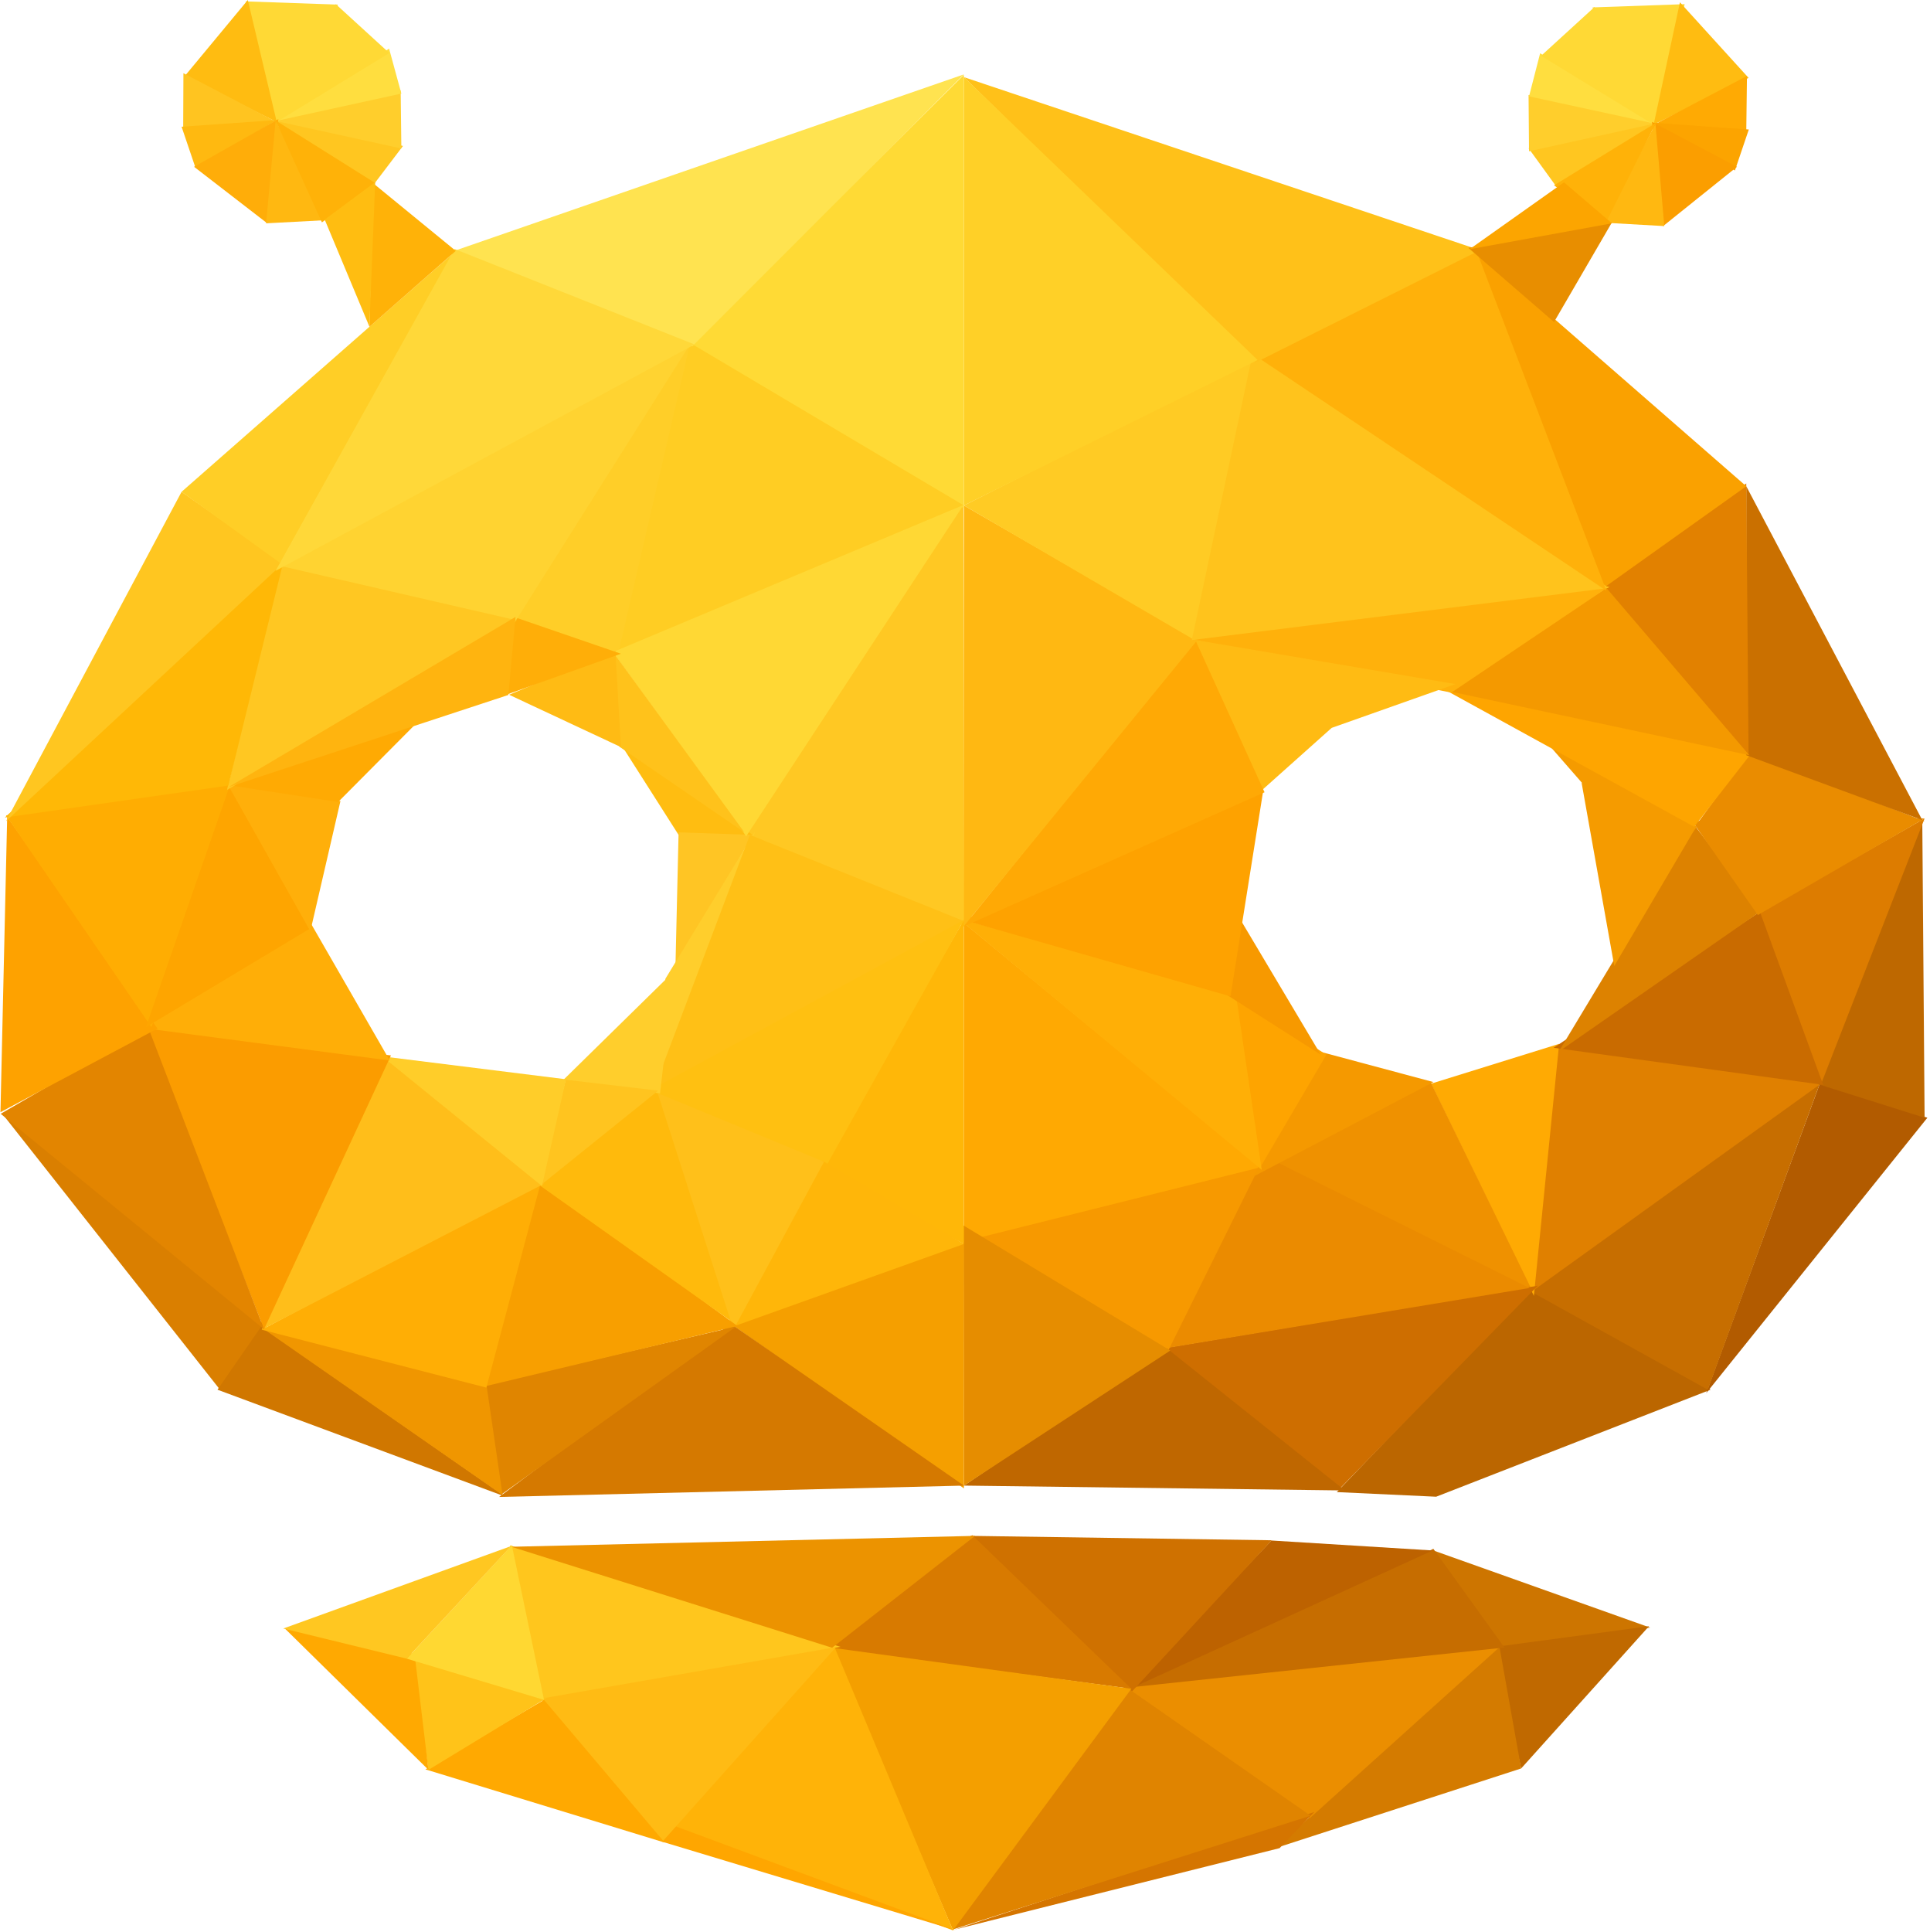
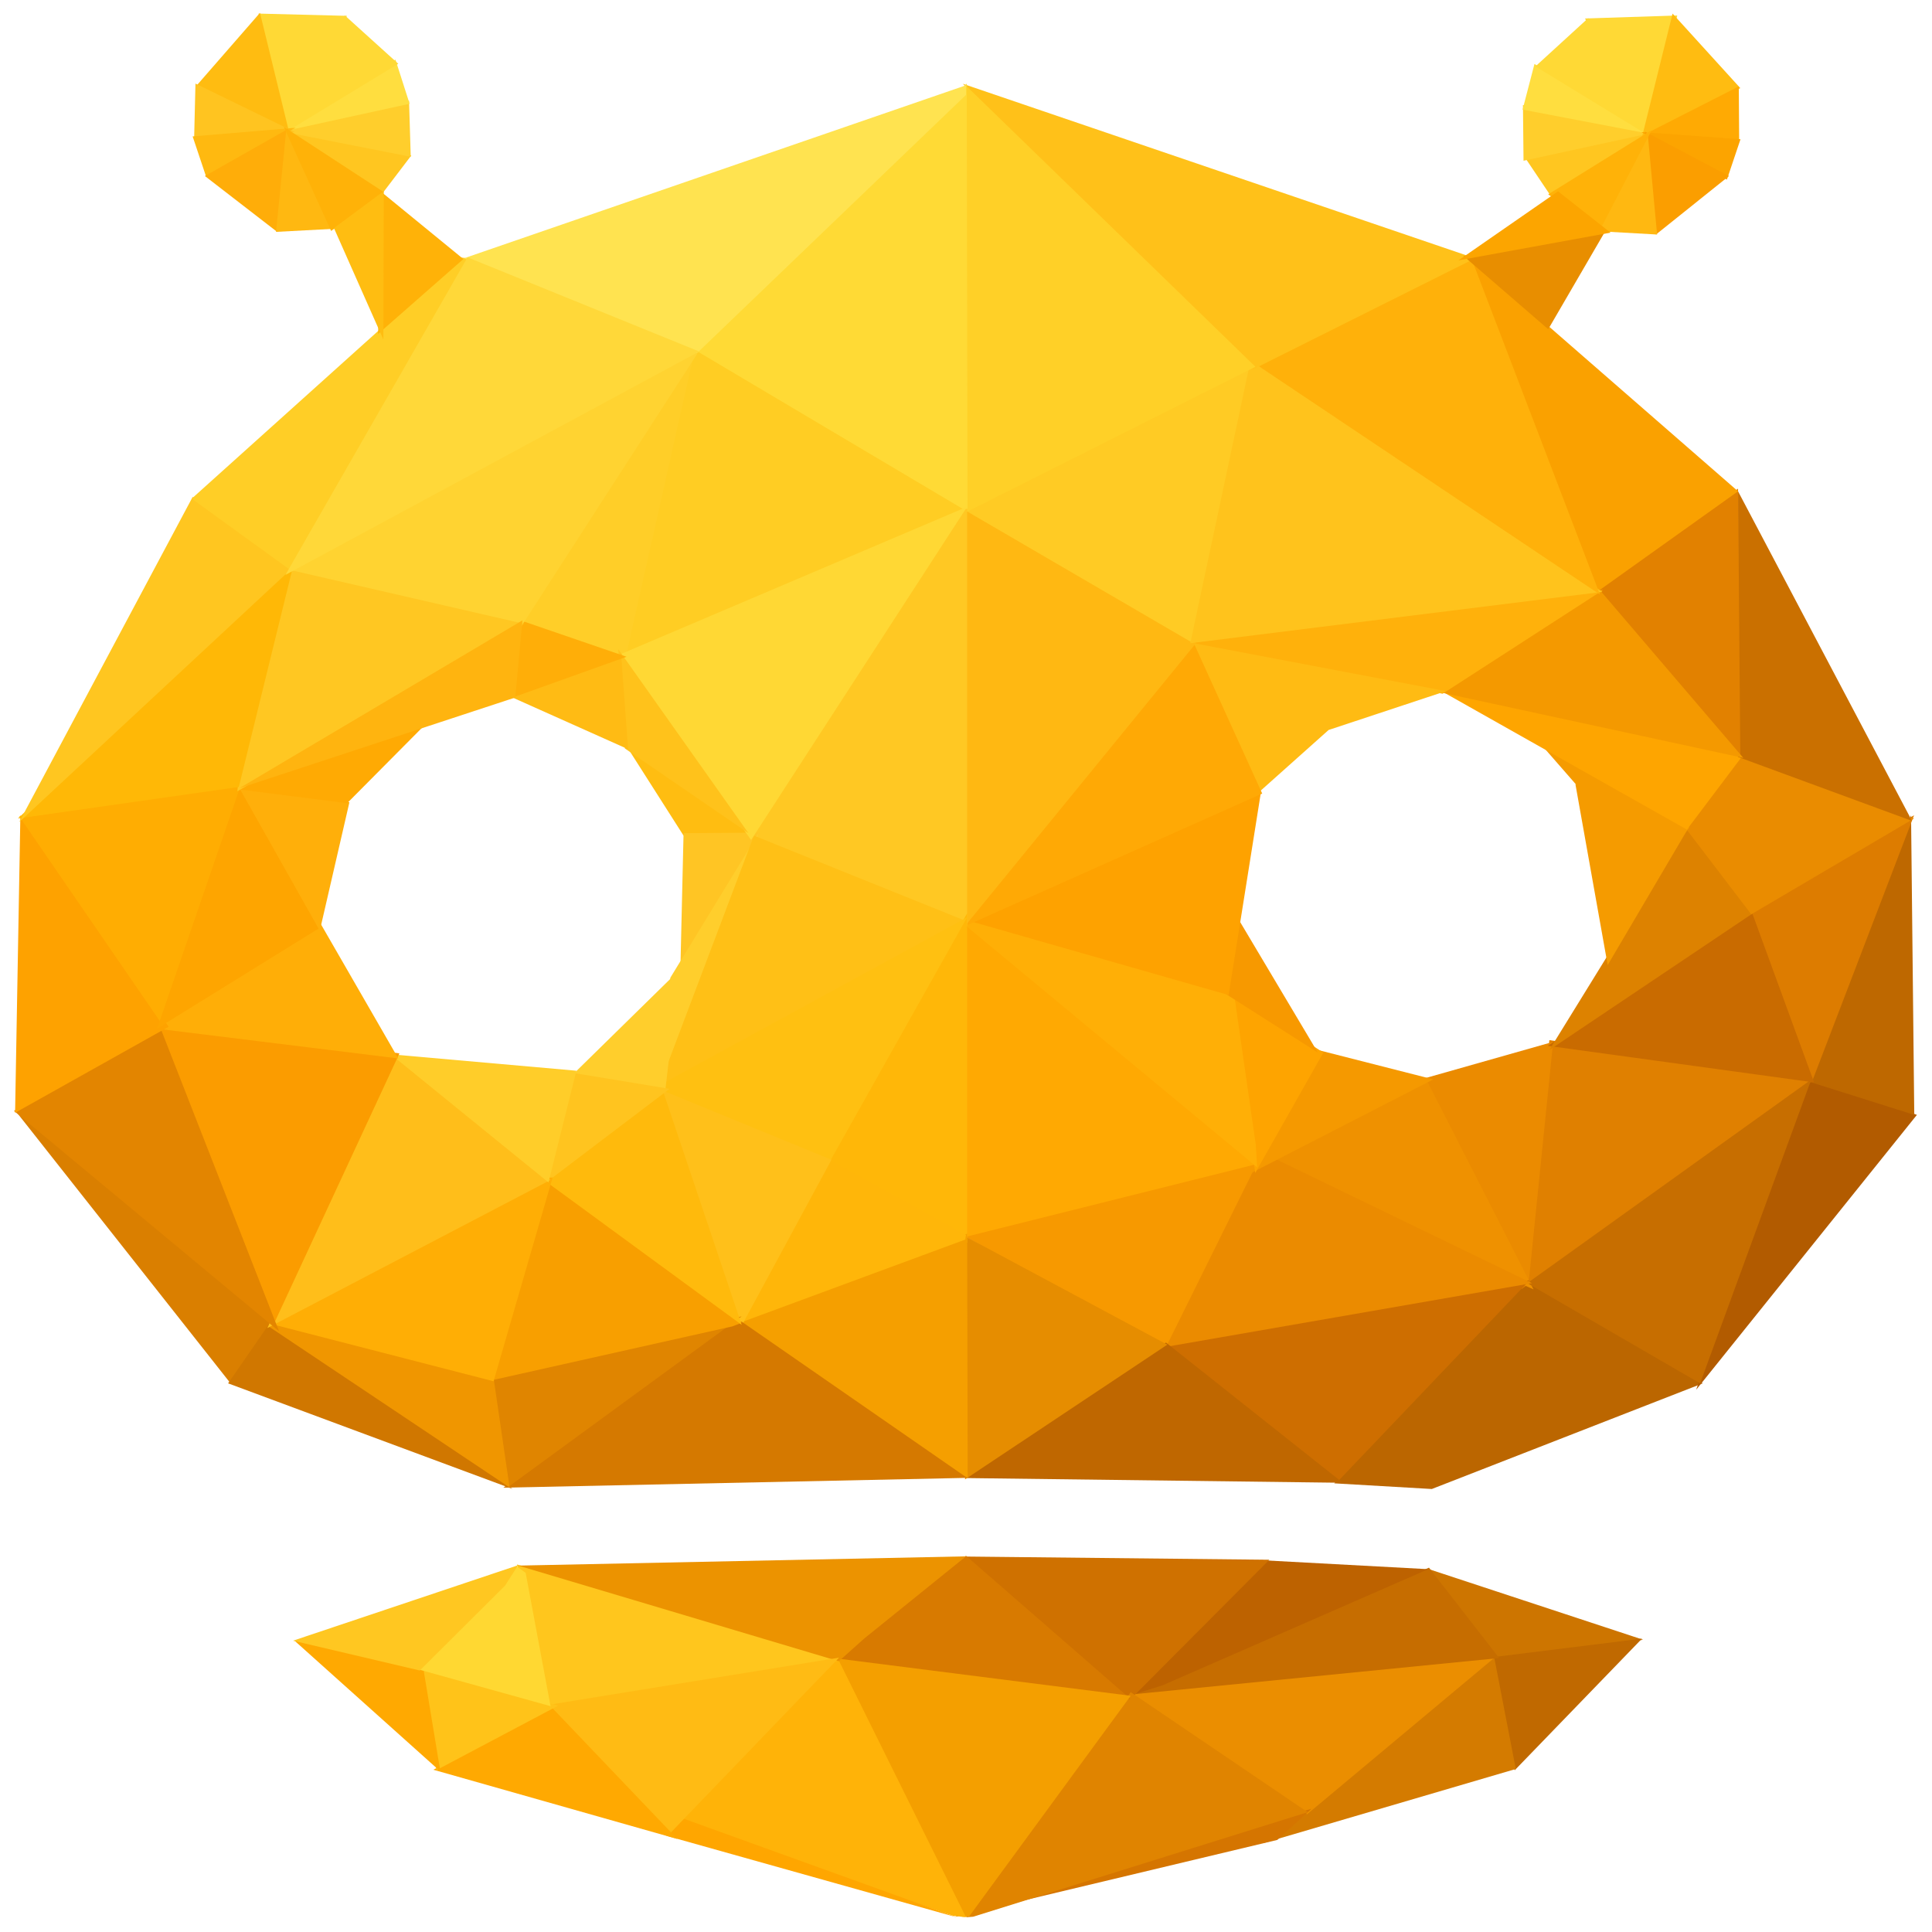
- <svg xmlns="http://www.w3.org/2000/svg" viewBox="0 0 833 834">
-   <clipPath id="a">
-     <path d="M-110 908H914V-116H-110Z" clip-rule="evenodd" />
-   </clipPath>
-   <g clip-path="url(#a)">
-     <path fill="#b60" d="m661.6 556 77 43.9-118.5 46.2-42.9-2Z" />
-     <path fill="#b25b00" d="m786 467.1-49.3 134.3 95.5-118.9Z" />
-     <path fill="#c76e00" d="m786 467.1-48.6 132.8-77-42.7Z" />
-     <path fill="#e08000" d="m662 557.1 9-105.4 116.2 15.4Z" />
-     <path fill="#ffaa03" d="m617.9 467.8 55.3-17.2-10.9 108.8Z" />
-     <path fill="#ef9100" d="m544.2 505 73.5-37.9 43.9 90.1Z" />
-     <path fill="#ce6e00" d="m502.3 582 76.3 60.5L664 555Z" />
-     <path fill="#eb8b00" d="M502.7 582.1 544 498l116.4 58Z" />
-     <path fill="#f79900" d="m413 534 90.6 50.7 40.6-82Z" />
-     <path fill="#ffa902" d="M416.2 398.4v137.5l128-32Z" />
-     <path fill="#f59900" d="m541 508 29-54 48.9 13.1Z" />
-     <path fill="#fea400" d="m532 429 12.1 75 28.6-48.7Z" />
-     <path fill="#ffaf06" d="M413.5 396.3 544.8 505l-11.1-75.3Z" />
-     <path fill="#f79900" d="m535 396-6 33 41.3 26.3Z" />
-     <path fill="#fea200" d="m545.4 341.5-14.1 88.6-115.1-32.9Z" />
-     <path fill="#be6800" d="m830 354-45 114 46 14.5Z" />
-     <path fill="#dd7c00" d="M786.2 468.2 831 353.3l-72.5 41.3Z" />
-     <path fill="#c96b00" d="m759.9 393.6 27.3 74.7-116.4-16Z" />
-     <path fill="#dd8200" d="M731.8 356.4 673 454l86.9-60.4Z" />
-     <path fill="#ea8c00" d="m731 355 28 40 72-41.7-96 .7Z" />
-     <path fill="#ea8c00" d="M732.7 355.7 755 325l76 29.5Z" />
-     <path fill="#f59b00" d="M682.9 337.9 697 417l35.2-59.8Z" />
-     <path fill="#f59b00" d="m667.5 320.1 49.3 56.5 15.9-19.7Z" />
-     <path fill="#fea500" d="m623.6 297.6 132.8 27.3-24.9 32Z" />
-     <path fill="#ca7000" d="M754 209.9V326l76 28Z" />
-     <path fill="#e28100" d="M691.2 253.8 755 326l-1-117.3Z" />
-     <path fill="#f49900" d="m624.8 298.215 68.8-44.415 61.7 72.2Z" />
-     <path fill="#ffb10b" d="m514 276 112.624 23L695 253Z" />
-     <path fill="#ffbb13" d="M515.1 276.1 545 341l30-26.8 53.4-18.9Z" />
-     <path fill="#ffa905" d="m516 276 30 66-130 58Z" />
-     <path fill="#faa100" d="m636 107 56.4 146.8 61.6-43.9Z" />
-     <path fill="#ffb812" d="M416.2 218.2 416 400l101-123.7Z" />
-     <path fill="#ffcb24" d="m416.2 218.2 126.8-64-27.2 122.1Z" />
-     <path fill="#ffc31c" d="m541 152-26.4 124.3 180.1-22.5Z" />
-     <path fill="#ffb10a" d="m543 154.2 94-47.2 56.6 148Z" />
-     <path fill="#ffc119" d="m416.2 33.3 125.7 123.3L639 108Z" />
-     <path fill="#bf6700" d="m416.2 641.3 164.5 2.1-76.8-61.3Z" />
-     <path fill="#e68d00" d="M416.2 641.3 416 529l89.3 54Z" />
-     <path fill="#ffd027" d="M416.2 33.3v184.9L543 155.4Z" />
-     <path fill="#cd7500" d="m647.3 712.4 65.2-9.8-93.6-33.3Z" />
-     <path fill="#c06900" d="m645 711 11.8 52.4L712 702Z" />
-     <path fill="#d47b00" d="m550.7 797.8 96.6-87.7 9.5 53.3Z" />
-     <path fill="#eb8e00" d="m485 728 80.6 56.8 82.9-74.7Z" />
-     <path fill="#c66d00" d="m488.8 728.3 130.1-59.7 30.7 42.6Z" />
-     <path fill="#bd6200" d="M488.2 728.9 549 665l69.6 4.3Z" />
-     <path fill="#cf7100" d="m419 663 69 68 61.1-66.1Z" />
-     <path fill="#d57500" d="m412 833 140.5-35.2 15-15.6Z" />
-     <path fill="#e08400" d="m411.1 833 76.2-104 78.6 54.8Z" />
-     <path fill="#d87a00" d="M358.1 711.8 488.5 729l-68.7-66.3Z" />
-     <path fill="#f49f00" d="m359.3 711.3 52.2 122 77-104.3Z" />
-     <path fill="#ffb308" d="m411.5 833.3-51.4-122.8-69.5 77.8Z" />
-     <path fill="#ffa600" d="m285.5 794.9 6-6.6 121.2 45Z" />
-     <path fill="#ffc61d" d="m220.2 667.1 13.5 66.7 129.2-22.9Z" />
-     <path fill="#ec9300" d="m220.8 667.7 138.5 43.6L421 663Z" />
-     <path fill="#ffbb14" d="M233.5 733.28 286 795l75-84Z" />
-     <path fill="#ffa901" d="m183.7 763.8 51.2-30 52.1 61.6Z" />
-     <path fill="#ffc319" d="m178 716 7 48 51-31Z" />
-     <path fill="#ffa901" d="m123 703 62 61-6-50Z" />
-     <path fill="#ffd832" d="m221 667 13.9 66.8-59.3-17.8Z" />
-     <path fill="#ffc721" d="m122.3 703 98.4-35.6-45.1 48.6Z" />
-     <path fill="#ffc823" d="m321.3 361.7 94.9 37.9L416 216Z" />
-     <path fill="#ffbd11" d="m268.1 321.3 24.9 39.1h32Z" />
-     <path fill="#ffc524" d="m291.6 419.2 1.4-59.9 32 1.1Z" />
-     <path fill="#ffce2c" d="M287.314 422.489 283 472l43-113Z" />
-     <path fill="#ffc016" d="m282 471 134.2-73.4-92.4-37.2Z" />
-     <path fill="#ffb708" d="m354 504 62.2 33V397.1Z" />
-     <path fill="#ffc011" d="m280.1 470.9 75.7 34.1 60.4-107.9Z" />
-     <path fill="#f59f00" d="M416.2 536.5v106l-100.6-71Z" />
-     <path fill="#ffb609" d="M316.7 572.6 355 501l61.2 36Z" />
-     <path fill="#ffc01a" d="m316.5 574.3-35.4-103.6 74.7 30.8Z" />
-     <path fill="#d57900" d="m215.5 646.2 100-74.8 100.7 69.9Z" />
-     <path fill="#e08500" d="m209 598 7.4 47.2 101.5-72.6Z" />
-     <path fill="#f89f00" d="m233.2 509.7 85.2 62.7-110.1 26.3Z" />
-     <path fill="#ffba0c" d="m283.5 470.4 32 99.8-83.3-59.1Z" />
-     <path fill="#ffce2c" d="M243.1 466.3 285 472l6.1-52.8Z" />
-     <path fill="#ffc41f" d="m233 512 51.2-41.2-40-4.7Z" />
-     <path fill="#da7f00" d="M1.4 481.3 95 599.9l20.2-27.3Z" />
-     <path fill="#d07700" d="m112.8 572.6 105.5 73.5-124.4-46.2Z" />
-     <path fill="#f09600" d="m114 573.8 103 71.6-7-47.9Z" />
-     <path fill="#ffae05" d="M233.7 509.8 210 599l-97-25Z" />
-     <path fill="#ffbe1a" d="M166.9 457 113 574l121.9-63Z" />
-     <path fill="#ffcd29" d="m165 456 69 56 10.4-46.1Z" />
-     <path fill="#fb9c00" d="m63 443.4 105.8 12.2L114 573.8Z" />
-     <path fill="#e38500" d="m64.1 443.8 49.9 130-113.7-93Z" />
-     <path fill="#ffae07" d="m134.1 398.4 34.2 59.4-106.4-14Z" />
-     <path fill="#fea200" d="M3.1 352.6.2 480.1 68 444Z" />
-     <path fill="#ffad02" d="M101 337 65.4 443.4 2.6 352Z" />
-     <path fill="#fea500" d="m99.4 338.6 34.7 62.1L63 443.4Z" />
-     <path fill="#ffaf0a" d="m98.3 338.6 48.7 7.2-13 56.2Z" />
-     <path fill="#ffaa03" d="M98.4 338.9 180 312l-34 34.2Z" />
-     <path fill="#ffda35" d="M297.6 149.9 416.2 32.3v187.1Z" />
-     <path fill="#ffcd23" d="m266.9 281 28.5-134.5 120.8 71.7Z" />
-     <path fill="#ffce28" d="m222 267.5 44.9 14.7 31.2-134.5Z" />
-     <path fill="#ffd834" d="M264.6 281.5 416 218l-93.8 143Z" />
-     <path fill="#ffc21b" d="m265.1 282 2.3 40.3 54 37Z" />
-     <path fill="#ffbb14" d="m265.7 281 2.4 41.5-48.3-22.6Z" />
-     <path fill="#ffae08" d="m221 266-2.7 34 49.8-17.8Z" />
-     <path fill="#ffd331" d="m120.4 245 177.7-96.6-76.2 120.8Z" />
-     <path fill="#ffc722" d="m121.1 244.3 102.1 23.5L98 341Z" />
-     <path fill="#ffb806" d="m122.8 240.7-24.2 98.4-96.5 13.8Z" />
-     <path fill="#ffc620" d="m2.6 354.5 75.8-142.2 43.9 30.8Z" />
-     <path fill="#ffce26" d="m195.8 109.2-74.7 133.9-42.7-30.8Z" />
-     <path fill="#ffe350" d="M416.2 32.1 298.9 149.5 197 108Z" />
-     <path fill="#ffd839" d="m196.3 107.5 103.6 41.2L119 246.4Z" />
-     <path fill="#ffb40f" d="m222.6 266.3-3.1 33.7-120.7 39.7Z" />
-     <path fill="#ffc620" d="m117.8 51.5 43.6 28.1L174 63Z" />
-     <path fill="#ffce2c" d="m173 39 .3 25.1L118 52Z" />
-     <path fill="#ffde3f" d="m168 21 5.3 19.4L117 52.7Z" />
-     <path fill="#ffd935" d="M118.7 53.1 145 1.8l23.1 21.1Z" />
-     <path fill="#ffd935" d="M119.3 53.1 106.1.6 145.9 2Z" />
-     <path fill="#ffbc11" d="M119.5 52.7 107 0 79.8 32.8Z" />
-     <path fill="#ffc420" d="M118.7 52.3 79.2 31.6l-.1 23.5Z" />
-     <path fill="#ffb910" d="M119.7 51.8 84.4 72.4l-6-17.7Z" />
-     <path fill="#ffad09" d="m120.2 51.4-4.8 45L83.8 72Z" />
-     <path fill="#ffb811" d="M141.3 95 119 52l-4.1 44.4Z" />
-     <path fill="#ffb208" d="m162 79-43-27 20 44Z" />
-     <path fill="#ffb208" d="M159.5 141.1 161 79l35.8 29.3Z" />
-     <path fill="#ffbd11" d="m159.5 141-19.3-46.2L162 78.6Z" />
-     <path fill="#ffc620" d="m715.7 52.7-43.6 28L660 64Z" />
-     <path fill="#ffce2c" d="m660 41 .2 24.3 55.3-12.2Z" />
-     <path fill="#ffde3f" d="m665 23-4.8 18.6 56.3 12.2Z" />
-     <path fill="#ffd935" d="M714.8 54.3 688.5 3l-23.1 21.1Z" />
-     <path fill="#ffd935" d="m714.2 54.3 13.2-52.5-39.8 1.4Z" />
-     <path fill="#ffbc11" d="M714 53.8 725.36 1 755 33.618Z" />
-     <path fill="#ffaa03" d="m714.8 53.5 39.5-20.7L754 57Z" />
-     <path fill="#fca400" d="m713.8 53 35.3 20.6 6-17.7Z" />
-     <path fill="#fb9e00" d="m713.3 52.6 4.8 45L750 72Z" />
-     <path fill="#ffb811" d="m692.2 96.1 22.6-42.6 3.8 44.1Z" />
-     <path fill="#ffb208" d="m671 80 44-27-21.6 43.1Z" />
-     <path fill="#e88e00" d="m634 107 62-11-25 43Z" />
-     <path fill="#fca500" d="m634.5 107.6 40.8-28.9L696 96.4Z" />
+ <svg xmlns="http://www.w3.org/2000/svg" version="1.2" viewBox="0 0 1024 1024" width="1024" height="1024">
+   <defs>
+     <clipPath clipPathUnits="userSpaceOnUse" id="cp1">
+       <path d="m1115.21-134.62v1241.33h-1241.58v-1241.33z" />
+     </clipPath>
+   </defs>
+   <style>.a{fill:#b60}.b{fill:#b25b00}.c{fill:#e08000}.d{fill:#eb8b00}.e{fill:#ef9100}.f{fill:#c76e00}.g{fill:#ce6e00}.h{fill:#f79900}.i{fill:#ffa902}.j{fill:#f59900}.k{fill:#fea400}.l{fill:#ffaf06}.m{fill:#fea200}.n{fill:#be6800}.o{fill:#dd7c00}.p{fill:#c96b00}.q{fill:#dd8200}.r{fill:#ea8c00}.s{fill:#f59b00}.t{fill:#fea500}.u{fill:#ca7000}.v{fill:#e28100}.w{fill:#f49900}.x{fill:#ffb10b}.y{fill:#ffbb13}.z{fill:#ffa905}.A{fill:#faa100}.B{fill:#ffb812}.C{fill:#ffcb24}.D{fill:#ffc31c}.E{fill:#ffb10a}.F{fill:#ffc119}.G{fill:#bf6700}.H{fill:#e68d00}.I{fill:#ffd027}.J{fill:#cd7500}.K{fill:#c06900}.L{fill:#d47b00}.M{fill:#eb8e00}.N{fill:#c66d00}.O{fill:#bd6200}.P{fill:#cf7100}.Q{fill:#d57500}.R{fill:#e08400}.S{fill:#d87a00}.T{fill:#f49f00}.U{fill:#ffb308}.V{fill:#ffa600}.W{fill:#ffc61d}.X{fill:#ec9300}.Y{fill:#ffbb14}.Z{fill:#ffa901}.a0{fill:#ffc319}.a1{fill:#ffd832}.a2{fill:#ffc721}.a3{fill:#ffc823}.a4{fill:#ffbd11}.a5{fill:#ffc524}.a6{fill:#ffce2c}.a7{fill:#ffc016}.a8{fill:#ffb708}.a9{fill:#ffc011}.aa{fill:#f59f00}.ab{fill:#ffb609}.ac{fill:#ffc01a}.ad{fill:#d57900}.ae{fill:#e08500}.af{fill:#f89f00}.ag{fill:#ffba0c}.ah{fill:#ffc41f}.ai{fill:#da7f00}.aj{fill:#d07700}.ak{fill:#f09600}.al{fill:#ffae05}.am{fill:#ffbe1a}.an{fill:#ffcd29}.ao{fill:#fb9c00}.ap{fill:#e38500}.aq{fill:#ffae07}.ar{fill:#ffad02}.as{fill:#ffaf0a}.at{fill:#ffaa03}.au{fill:#ffda35}.av{fill:#ffcd23}.aw{fill:#ffce28}.ax{fill:#ffd834}.ay{fill:#ffc21b}.az{fill:#ffae08}.aA{fill:#ffd331}.aB{fill:#ffc722}.aC{fill:#ffb806}.aD{fill:#ffc620}.aE{fill:#ffce26}.aF{fill:#ffe350}.aG{fill:#ffd839}.aH{fill:#ffb40f}.aI{fill:#ffde3f}.aJ{fill:#ffd935}.aK{fill:#ffbc11}.aL{fill:#ffc420}.aM{fill:#ffb910}.aN{fill:#ffad09}.aO{fill:#ffb811}.aP{fill:#ffb208}.aQ{fill:#fca400}.aR{fill:#fb9e00}.aS{fill:#e88e00}.aT{fill:#fca500}</style>
+   <g clip-path="url(#cp1)">
+     <path class="a" d="m808 677.3l94.5 55.9-143.6 56-51.7-3z" />
+     <path class="b" d="m956.9 570.9l-57.9 165.7 117-145.7z" />
+     <path class="c" d="m806.5 683.2l14.7-131.9 140.3 20.9z" />
+     <path class="d" d="m753.4 572l69.8-19.8-13 127.9z" />
+     <path class="e" d="m666.8 618.2l89.2-46 56.8 111.2z" />
+     <path class="f" d="m960 572.2l-58.9 161-91.6-53.1z" />
+     <path class="g" d="m616 711.5l92.4 74.4 102.4-107.4z" />
+     <path class="d" d="m616 714.2l50.6-104.5 145.4 70.4z" />
+     <path class="h" d="m507.8 653.3l109.8 61.5 49.2-99.4z" />
+     <path class="i" d="m511.6 489v166.6l155.2-38.8z" />
+     <path class="j" d="m663 621.8l35.1-65.4 61.6 15.7z" />
+     <path class="k" d="m652 526l13.3 95.7 36.1-63.8z" />
+     <path class="l" d="m505.1 485l161.2 133.7-0.7-11.9-11.5-79.9z" />
+     <path class="h" d="m655.7 486l-7.3 40 50.1 31.9z" />
+     <path class="m" d="m668.3 420l-17.1 107.4-139.6-39.9z" />
+     <path class="n" d="m1012.9 432.1l-54.1 141.2 55.8 17.6z" />
+     <path class="o" d="m960.3 573.6l54.2-141.5-87.8 52.2z" />
+     <path class="p" d="m928.4 483.1l33.1 90.6-141.2-19.4z" />
+     <path class="q" d="m894.3 438l-73.1 118.5 108.4-72.8z" />
+     <path class="r" d="m891.3 436.2l36.9 48.4 86.3-50.8-113.3-14.2z" />
+     <path class="r" d="m895.4 437.2l27-37.2 91.4 34.4z" />
+     <path class="s" d="m835 415.6l17.1 95.9 42.7-72.5z" />
+     <path class="s" d="m816.3 394l59.8 68.5 19.3-23.9z" />
+     <path class="t" d="m762.4 365.4l161.7 34.5-30 39.8z" />
+     <path class="u" d="m921.2 260.4v140.8l92.2 33.9z" />
+     <path class="v" d="m845.1 313.7l77.3 87.5-1.2-142.2z" />
+     <path class="w" d="m761.3 366.5l86-54.5 76.7 89.7z" />
+     <path class="x" d="m627.8 340.3l136.8 27.4 85.1-55z" />
+     <path class="y" d="m631.6 340.7l36.2 78.7 36.4-32.5 62.2-20.6z" />
+     <path class="z" d="m632.6 340.6l36.4 80-157.6 70.3 1.2-8.1z" />
+     <path class="A" d="m778.1 135.7l68.4 178 74.7-53.3z" />
+     <path class="B" d="m511.4 269.3v221.6l122.5-150z" />
+     <path class="C" d="m511.6 270.5l153.8-77.6-33 148z" />
+     <path class="D" d="m663 190.3l-32.1 150.6 218.4-27.2z" />
+     <path class="E" d="m665.4 192.9l114-57.2 68.6 179.4z" />
+     <path class="F" d="m510.3 44.4l153.7 151.4 117.8-58.9z" />
+     <path class="G" d="m511.6 783.4l200.1 2.5-93.7-74.3z" />
+     <path class="H" d="m511.5 784.1l0.1-128.8 107.1 57.4z" />
+     <path class="I" d="m511.8 45.2l-0.4 226.6 154-77.4z" />
+     <path class="J" d="m791.8 880.1l79.1-11-113.5-37.4z" />
+     <path class="K" d="m789.1 878.6l13.7 59.7 67.5-69.8z" />
+     <path class="L" d="m669.9 976.8l121.9-99.2 11.6 60z" />
+     <path class="M" d="m595.1 897.7l97.7 63.9 100.5-84z" />
+     <path class="N" d="m599.7 898.1l157.7-67.2 37.2 47.9z" />
+     <path class="O" d="m598.9 898.7l69.1-71.8 89 4.8-140.7 61.5z" />
+     <path class="P" d="m511.5 825l87.2 76.1 74.1-74.4z" />
+     <path class="Q" d="m506.5 1015.9l170.5-40.7 18.1-16.5-177.8 48.4z" />
+     <path class="R" d="m512 1016.2l87.3-119.3 93.8 63.6-177.3 55.4z" />
+     <path class="S" d="m441.2 879.5l158.1 21.1-87.3-76z" />
+     <path class="T" d="m442.6 878.9l67.5 137 3.6-0.2 85.6-116.9z" />
+     <path class="U" d="m512 1016.2l-68.4-138.1-84.3 87.5 145.8 49.8z" />
+     <path class="V" d="m353.2 973l7.1-9.8 147.1 53.1z" />
+     <path class="W" d="m274 829.2l17.1 76.8 153.5-25.9-9.6-4.9z" />
+     <path class="X" d="m274.7 829.8l169.9 50.7 13.4-12 54-43.6z" />
+     <path class="Y" d="m290.1 903.7l63.7 69.4 90.9-94.5z" />
+     <path class="Z" d="m229.7 938l62.1-33.7 67.2 70.4z" />
+     <path class="a0" d="m222.8 884.3l8.5 53.9 64.6-34.2z" />
+     <path class="Z" d="m156.1 869.6l77.3 69.3-9.4-56.9z" />
+     <path class="a1" d="m273.5 830l5.1 3.6 13.2 70.7-71.9-20z" />
+     <path class="a2" d="m155.3 869.6l119.3-40-6.9 10.8-45.2 45z" />
+     <path class="a3" d="m396.6 444.5l116 46.1v-224.6z" />
+     <path class="a4" d="m332.1 395.5l30.2 47.4h38.8z" />
+     <path class="a5" d="m360.6 514.2l1.7-72.6 40.8-0.3z" />
+     <path class="a6" d="m355.3 518.2l-5.2 60 52.2-137z" />
+     <path class="a7" d="m348.9 577l162.7-89-112-45.1z" />
+     <path class="a8" d="m436.2 617l76.4 41.7v-174.6z" />
+     <path class="a9" d="m346.6 576.8l91.8 41.4 74.2-132z" />
+     <path class="aa" d="m512.6 653.9l0.3 129.1-3.7-0.5-122.3-83.7c-1.2 0 125.7-44.9 125.7-44.9z" />
+     <path class="ab" d="m389.2 702.2l49.3-88.1 73.5 40.4-0.4 2.5z" />
+     <path class="ac" d="m390.3 707.8l-42.5-131.2 92.9 38.1z" />
+     <path class="ad" d="m266.8 788.5l111.1-83.5 15.2-4.5 119.5 82.8z" />
+     <path class="ae" d="m260.4 730.9l9 57.2 123.7-90.4z" />
+     <path class="af" d="m289.8 623.9l103.3 77.2-4.9 1.9-128.6 28.8z" />
+     <path class="ag" d="m350.7 576.2l42.4 126-104.6-76.6z" />
+     <path class="a6" d="m301.8 571.3l50.8 6.9 7.4-64z" />
+     <path class="ah" d="m289.5 626.7l65.4-49.6-51.6-8.5z" />
+     <path class="ai" d="m8.7 589.4l113.5 143.8 24.5-33.1-129.4-107.3z" />
+     <path class="aj" d="m143.8 700.1l127.9 89.1-150.8-56z" />
+     <path class="ak" d="m142.8 700.5v2.8l127.3 85.1-8.5-58.1z" />
+     <path class="al" d="m292.9 624.1l-31.3 108-117.6-30.3 144.3-77.6z" />
+     <path class="am" d="m209.4 560l-67.7 143.9 150.1-78.5z" />
+     <path class="an" d="m207.1 558.8l83.6 67.9 14.8-59.2z" />
+     <path class="ao" d="m83.4 543.5l128.3 14.8-66.5 143.3z" />
+     <path class="ap" d="m84.7 544l63.2 161.6-140.5-116.8z" />
+     <path class="aq" d="m169.6 489l41.5 72-131.4-16.2z" />
+     <path class="m" d="m10.8 432.1l-2.8 157.7 81.4-45.6z" />
+     <path class="ar" d="m129.5 414.5l-43.2 129-76.1-110.8z" />
+     <path class="t" d="m127.5 416.5l42.1 75.2-86.3 53.4z" />
+     <path class="as" d="m126.2 416.5l59 8.7-15.7 68.1z" />
+     <path class="at" d="m126.3 416.8l98.9-32.6-41.2 41.5-56.7-7.2z" />
+     <path class="au" d="m367.8 187.7l144.6-143.4 0.4 225.4-4.8 0.3z" />
+     <path class="av" d="m329 349.3l36.2-165.7 146.4 86.9z" />
+     <path class="aw" d="m276.2 330.3l55.1 19.5 37.1-164.8z" />
+     <path class="ax" d="m327.8 347.2l184.8-78.6-114.5 176.6z" />
+     <path class="ay" d="m327.7 344.1l3.5 52.6 65.5 44.9z" />
+     <path class="Y" d="m329.2 346.6l3.7 50.5-64.4-28.8z" />
+     <path class="az" d="m275 328.5l-3.3 41.2 60.4-21.6z" />
+     <path class="aA" d="m151.8 303.1l216.6-117.2 1.1 1.7-93.4 144.7z" />
+     <path class="aB" d="m153.8 302.1l123.8 28.5-151.8 88.8 1.1-10.3z" />
+     <path class="aC" d="m155.9 297.8l-29.3 119.3-117.1 16.7z" />
+     <path class="aD" d="m10.2 435.7l91.9-172.3 53.2 37.3z" />
+     <path class="aE" d="m243.8 136.4l4.8 0.6-93.8 165.8-53.2-38.5z" />
+     <path class="aF" d="m512 45.2v5.1l-142.6 136.9-123.5-50.3z" />
+     <path class="aG" d="m247.8 136.4l122.8 49.9-219.3 118.4z" />
+     <path class="aH" d="m276.9 328.8l-3.8 40.9-146.3 48.1z" />
+     <path class="aD" d="m149.8 68.4l52.9 34.1 15.3-20.1z" />
+     <path class="a6" d="m216.8 53.3l0.9 29.8-69.6-13.7z" />
+     <path class="aI" d="m209.6 31.6l7.5 23.4-68.2 14.9z" />
+     <path class="aJ" d="m150.9 70.4l31.9-62.2 28.3 25.6z" />
+     <path class="aJ" d="m151.6 70.4l-14.6-63.2 46.9 1.2z" />
+     <path class="aK" d="m153.1 69.5l-15.3-62.7-34 39z" />
+     <path class="aL" d="m156.3 70l-52.7-25.7-0.7 28.9z" />
+     <path class="aM" d="m156.7 67.7l-47.4 26.1-7.2-21.5z" />
+     <path class="aN" d="m152.7 68.3l-5.8 54.6-38.3-29.6z" />
+     <path class="aO" d="m178.3 121.2l-26.5-53-5.5 54.7z" />
+     <path class="aP" d="m203.4 101.8l-53-34.6 25.1 55.2z" />
+     <path class="aP" d="m200.4 177l1.8-75.2 43.4 35.5z" />
+     <path class="a4" d="m203.2 180l-26.2-59.1 26.4-19.6z" />
+     <path class="aD" d="m877.8 68.7l-55.9 35.1-13.9-20.7z" />
+     <path class="a6" d="m807.2 55.7l0.3 29.5 69-15z" />
+     <path class="aI" d="m813.3 33.9l-6.3 24.2 68.7 13.1z" />
+     <path class="aJ" d="m873.7 71.8l-31.9-62.2-28 25.6z" />
+     <path class="aJ" d="m872.7 73.5l16.3-65.3-48.9 1.6z" />
+     <path class="aK" d="m869.9 74.2l16.6-67 35.9 39.5z" />
+     <path class="at" d="m871.7 71.2l49.9-25.4 0.2 29.4z" />
+     <path class="aQ" d="m869.9 70l45.4 25.2 7.2-21.4z" />
+     <path class="aR" d="m871.9 69.8l5.8 54.5 38.7-31z" />
+     <path class="aO" d="m846.3 122.5l26.9-52.9 5.1 54.7z" />
+     <path class="aP" d="m820.6 103l54.9-34.1-27.8 53.6z" />
+     <path class="aS" d="m775.7 135.7l75.2-13.3-30.3 52.1z" />
+     <path class="aT" d="m773 138l52.8-36.6 27.8 21.9z" />
  </g>
</svg>
